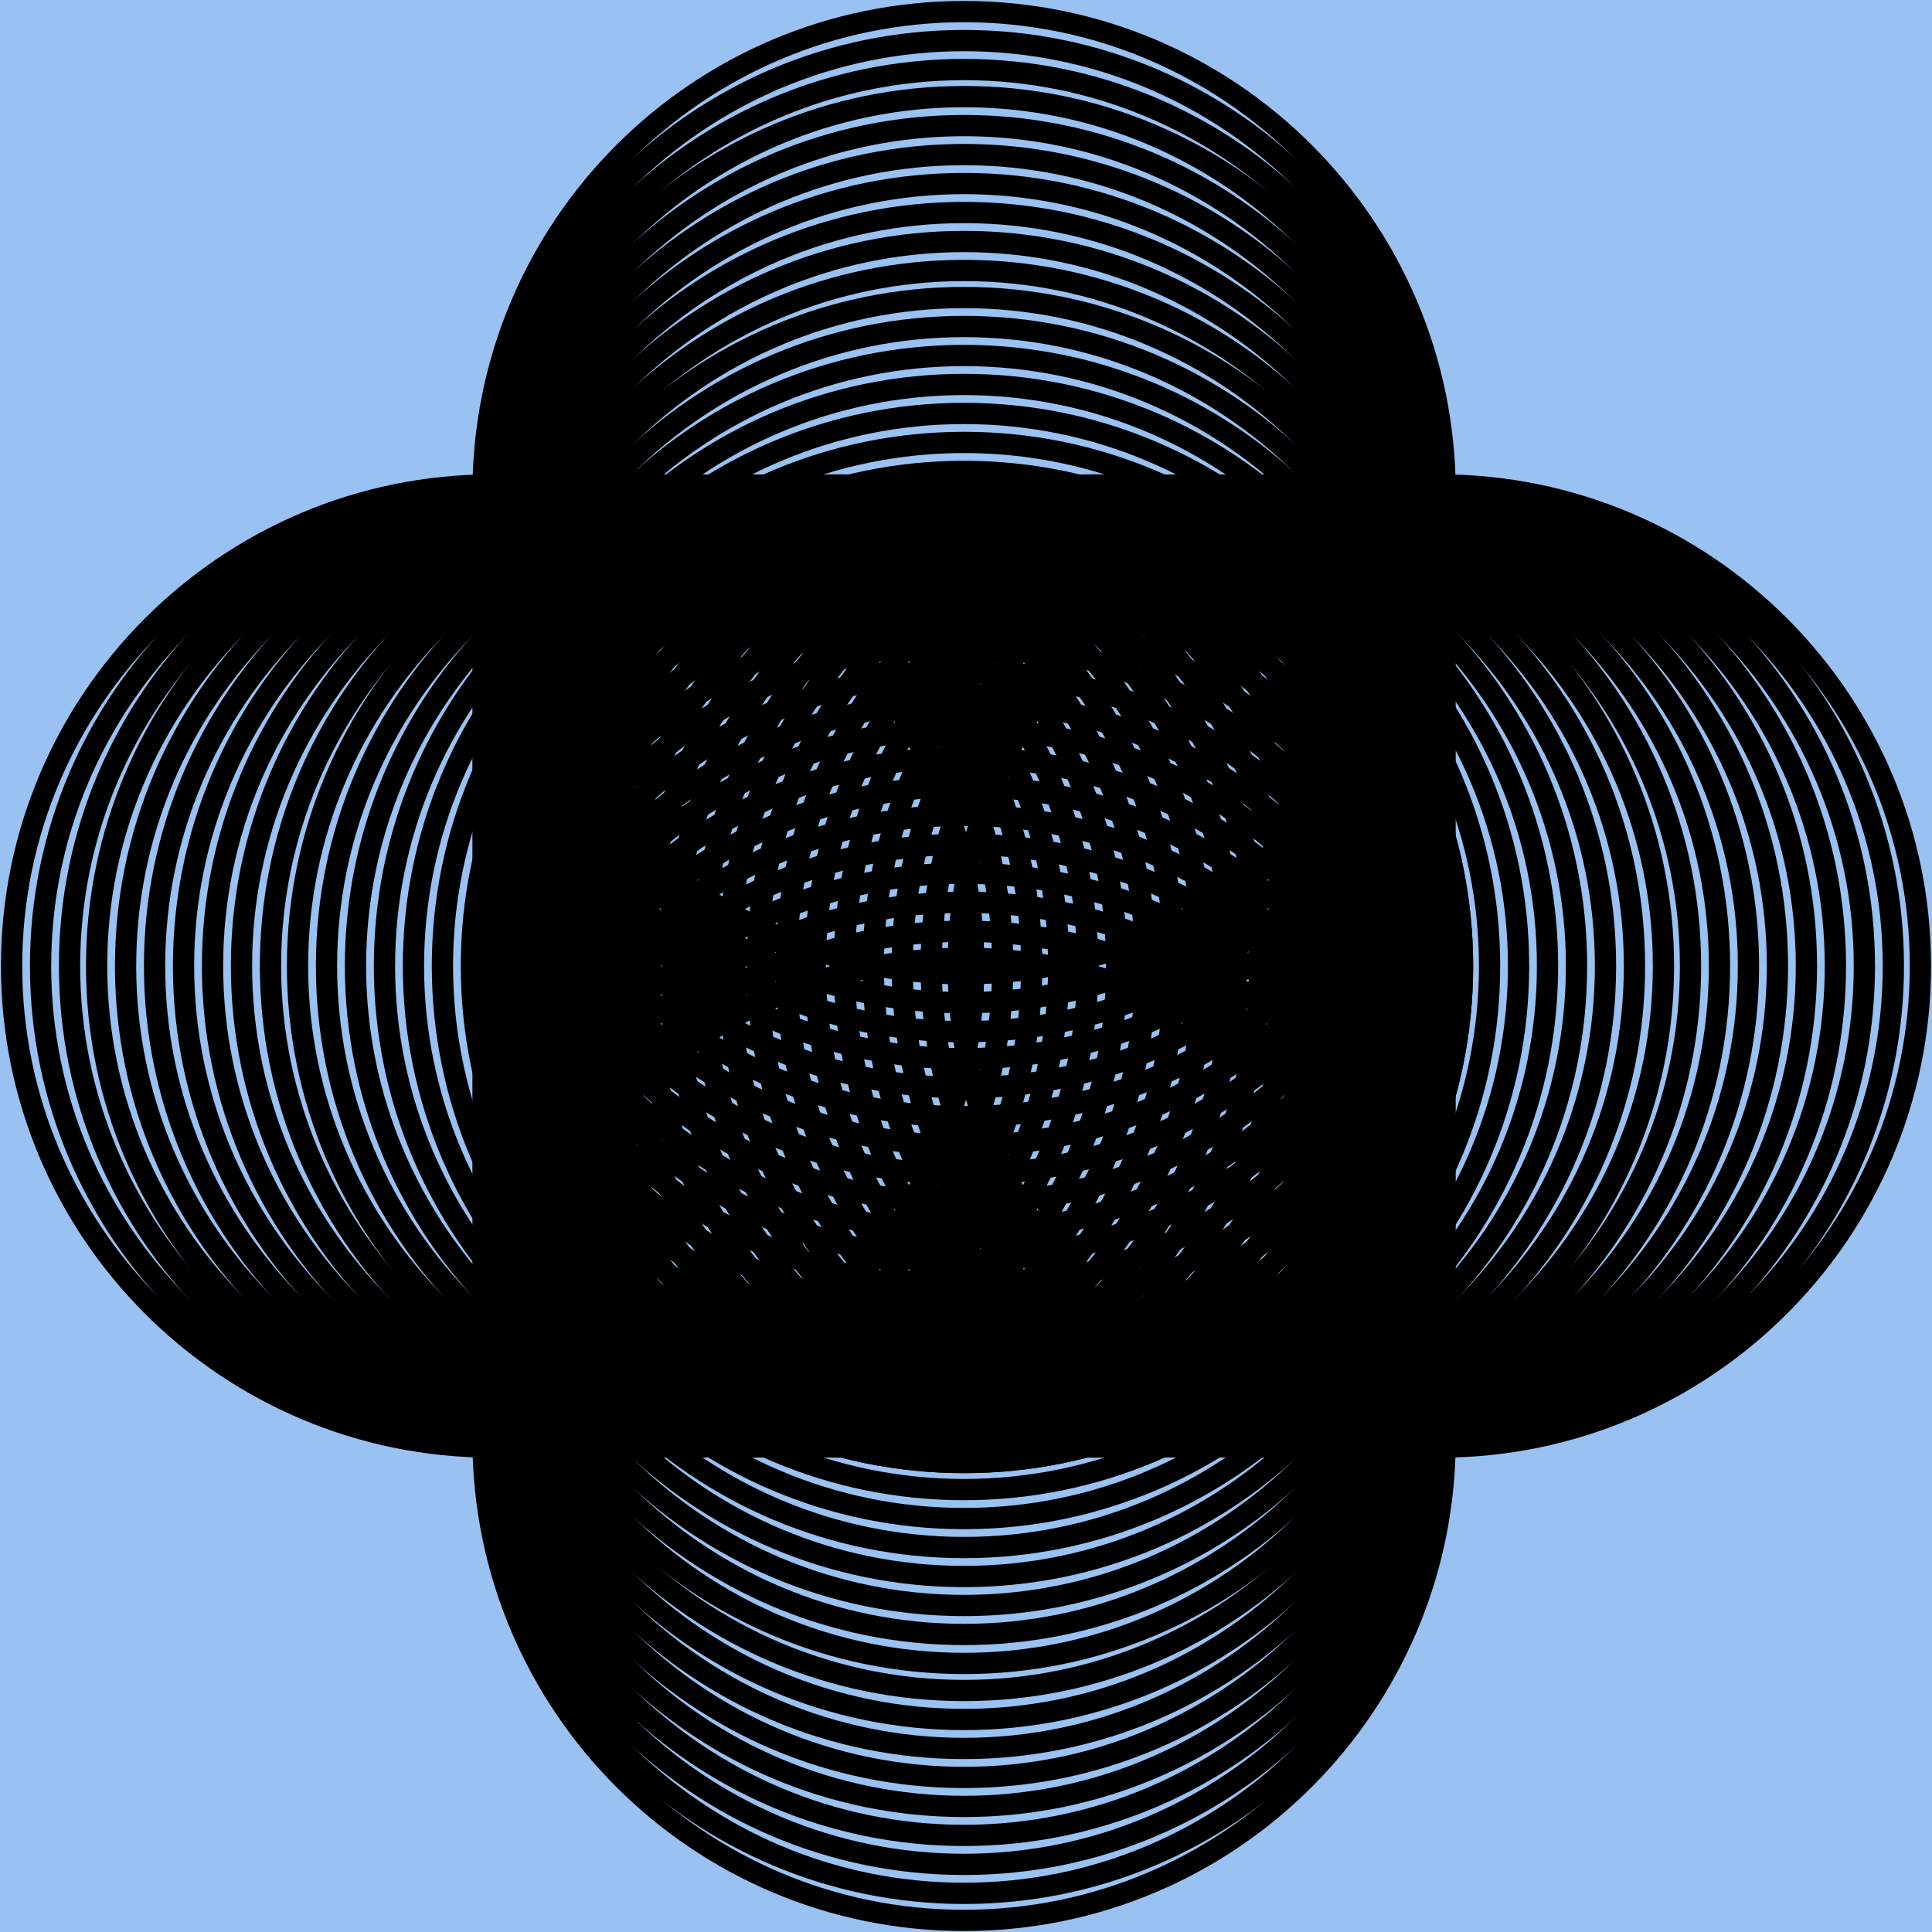
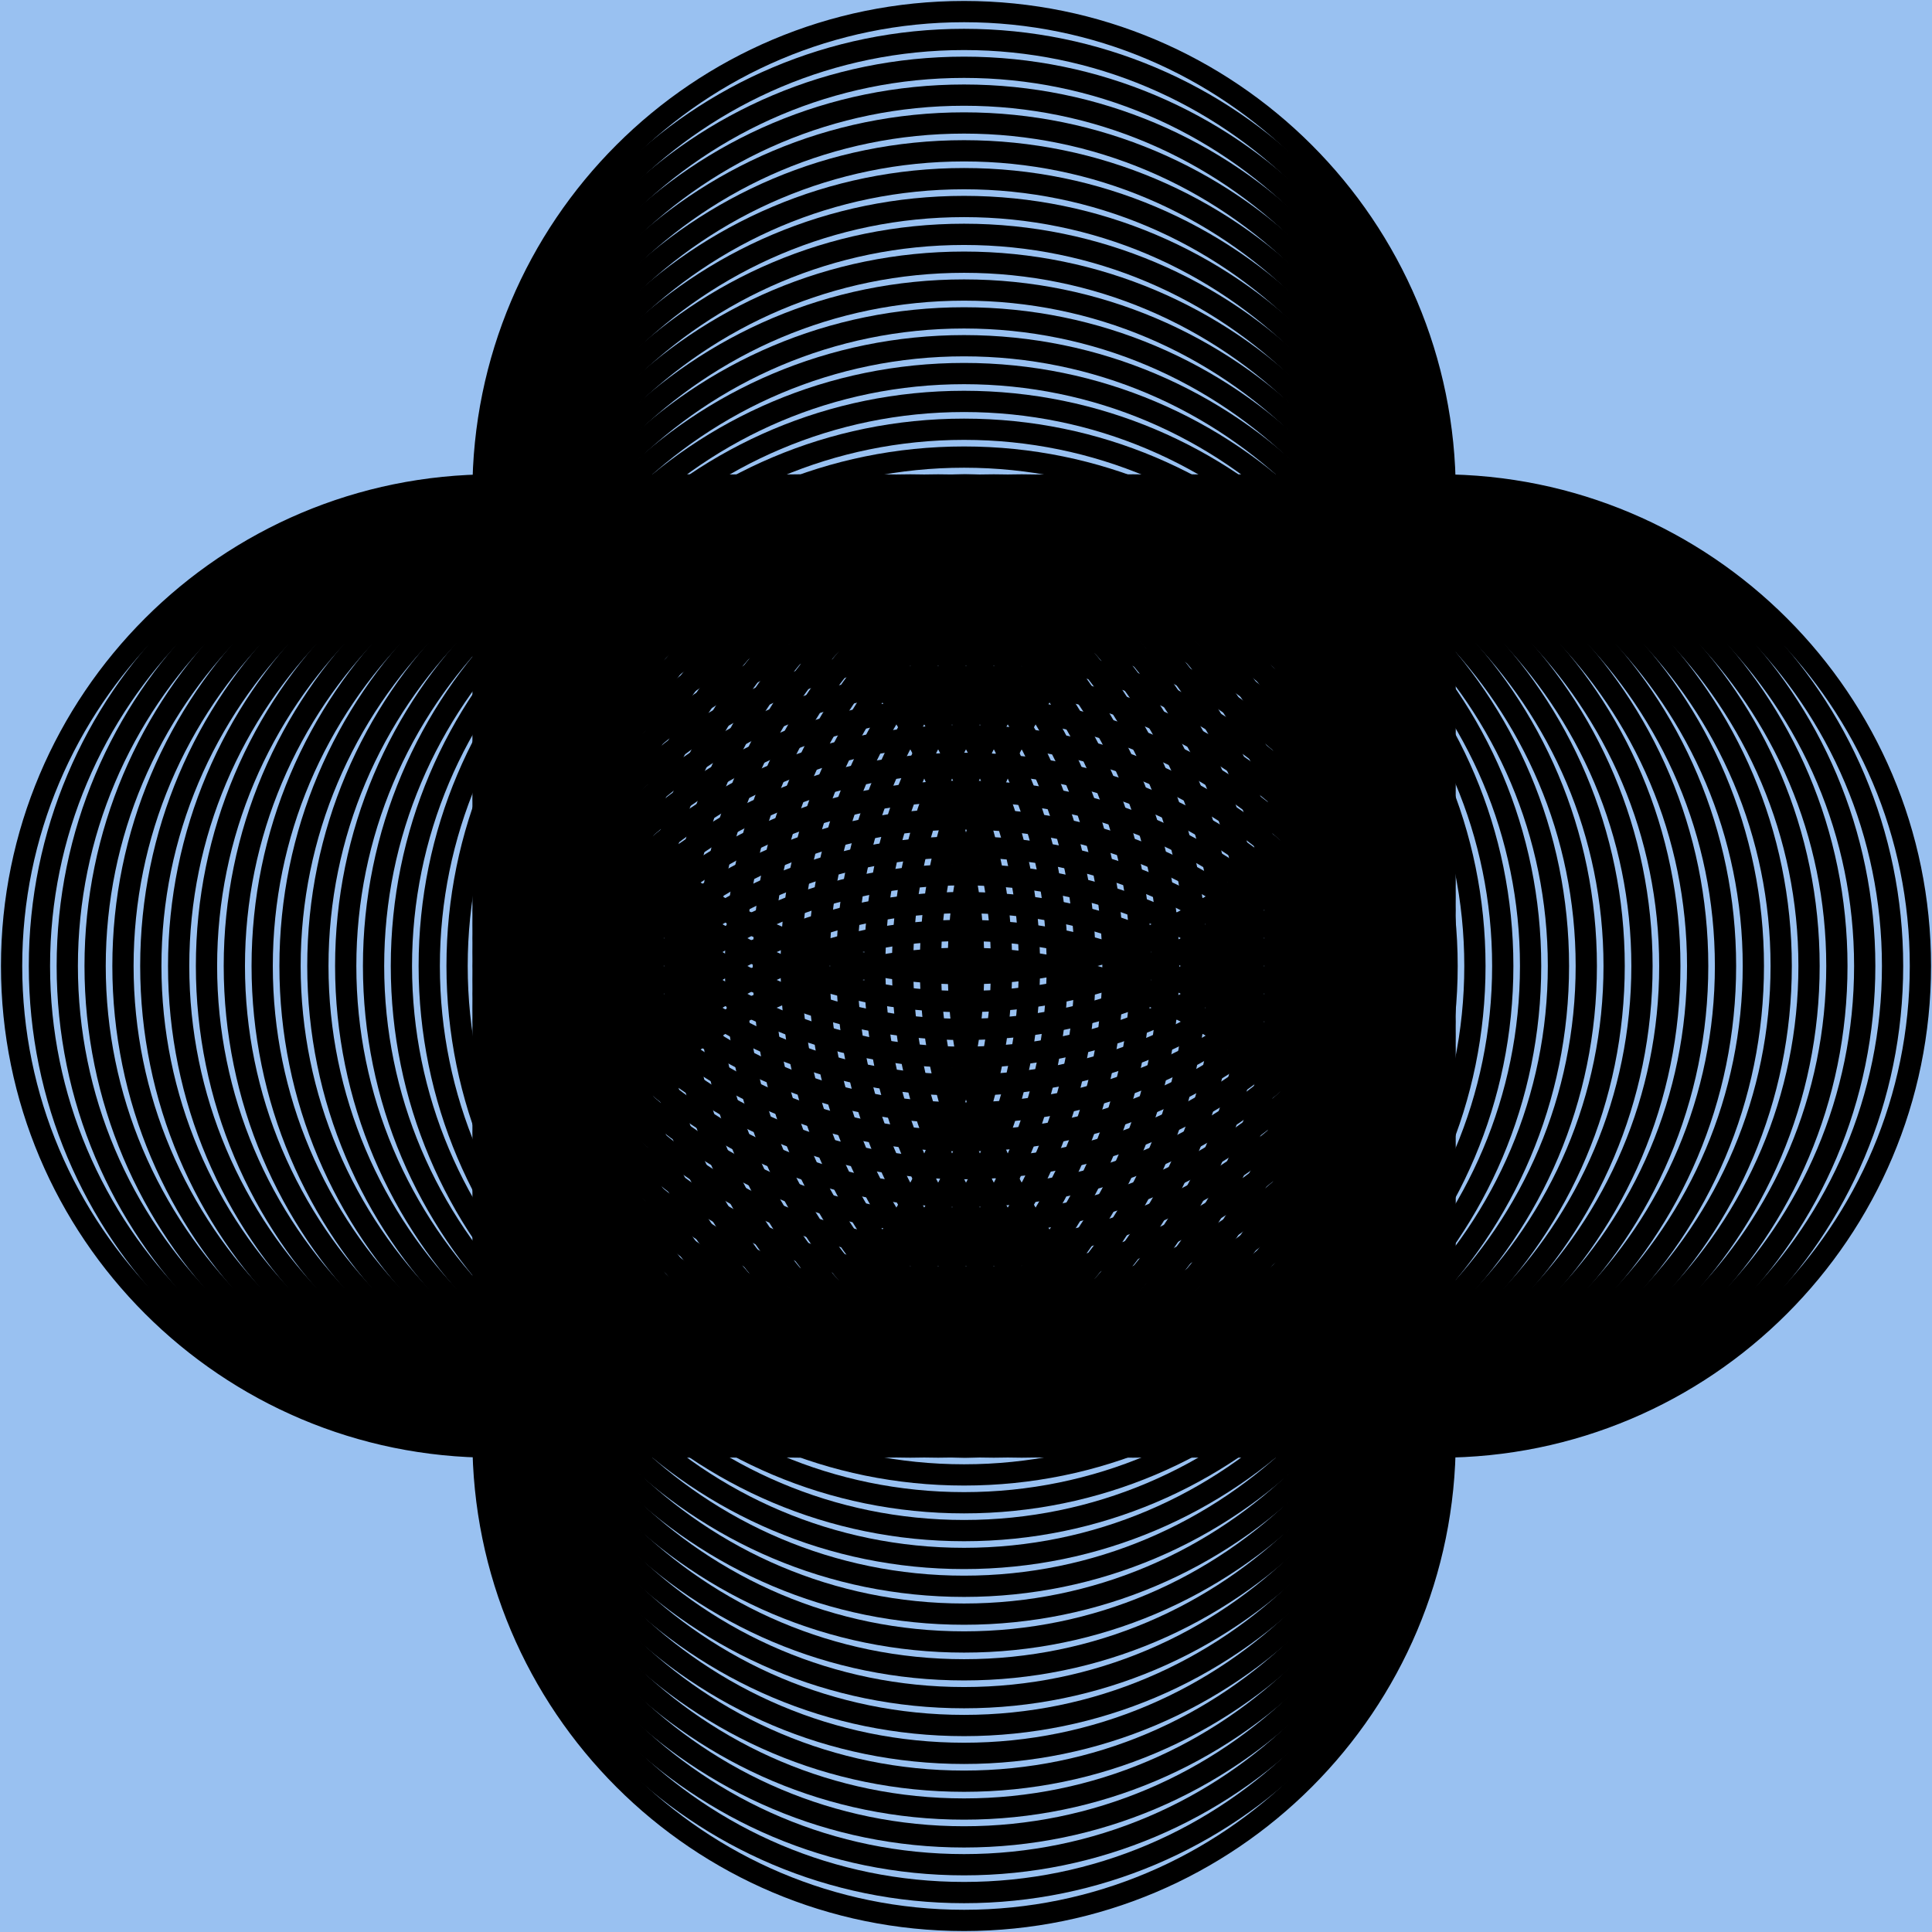
- <svg xmlns="http://www.w3.org/2000/svg" width="1e3mm" height="1e3mm" version="1.1" viewBox="0 0 1e3 1e3">
-   <rect y="1.1e-13" width="1e3" height="1e3" fill="#99c1f1" />
-   <g transform="translate(-18 45)" fill="none" stroke="#000" stroke-linecap="round" stroke-linejoin="bevel" stroke-width="11">
-     <circle cx="273" cy="455" r="249" style="paint-order:normal" />
-     <circle cx="288" cy="455" r="249" style="paint-order:normal" />
-     <circle cx="303" cy="455" r="249" style="paint-order:normal" />
-     <circle cx="317" cy="455" r="249" style="paint-order:normal" />
-     <circle cx="332" cy="455" r="249" style="paint-order:normal" />
-     <circle cx="347" cy="455" r="249" style="paint-order:normal" />
-     <circle cx="362" cy="455" r="249" style="paint-order:normal" />
-     <circle cx="377" cy="455" r="249" style="paint-order:normal" />
-     <circle cx="392" cy="455" r="249" style="paint-order:normal" />
-     <circle cx="407" cy="455" r="249" style="paint-order:normal" />
-     <circle cx="421" cy="455" r="249" style="paint-order:normal" />
-     <circle cx="436" cy="455" r="249" style="paint-order:normal" />
-     <circle cx="451" cy="455" r="249" style="paint-order:normal" />
-     <circle cx="466" cy="455" r="249" style="paint-order:normal" />
-     <circle cx="481" cy="455" r="249" style="paint-order:normal" />
-     <circle cx="496" cy="455" r="249" style="paint-order:normal" />
-     <circle cx="511" cy="455" r="249" style="paint-order:normal" />
-     <circle cx="526" cy="455" r="249" style="paint-order:normal" />
-     <circle cx="526" cy="455" r="249" style="paint-order:normal" />
-     <circle cx="540" cy="455" r="249" style="paint-order:normal" />
-     <circle cx="555" cy="455" r="249" style="paint-order:normal" />
-     <circle cx="570" cy="455" r="249" style="paint-order:normal" />
-     <circle cx="585" cy="455" r="249" style="paint-order:normal" />
-     <circle cx="600" cy="455" r="249" style="paint-order:normal" />
-     <circle cx="615" cy="455" r="249" style="paint-order:normal" />
-     <circle cx="630" cy="455" r="249" style="paint-order:normal" />
-     <circle cx="644" cy="455" r="249" style="paint-order:normal" />
-     <circle cx="659" cy="455" r="249" style="paint-order:normal" />
-     <circle cx="674" cy="455" r="249" style="paint-order:normal" />
-     <circle cx="689" cy="455" r="249" style="paint-order:normal" />
-     <circle cx="704" cy="455" r="249" style="paint-order:normal" />
-     <circle cx="719" cy="455" r="249" style="paint-order:normal" />
-     <circle cx="734" cy="455" r="249" style="paint-order:normal" />
-     <circle cx="749" cy="455" r="249" style="paint-order:normal" />
-     <circle cx="763" cy="455" r="249" style="paint-order:normal" />
+ <svg xmlns="http://www.w3.org/2000/svg" width="1e3mm" height="1e3mm" version="1.1" viewBox="0 0 1e3 1e3" id="svg148">
+   <defs id="defs152" />
+   <rect y="1.1e-13" width="1e3" height="1e3" fill="#99c1f1" id="rect2" />
+   <g id="g647">
+     <circle cx="255" cy="500" r="249" style="fill:none;stroke:#000000;stroke-width:11;stroke-linecap:round;stroke-linejoin:bevel;paint-order:normal" id="circle4" />
+     <circle cx="269.412" cy="500" r="249" style="fill:none;stroke:#000000;stroke-width:11;stroke-linecap:round;stroke-linejoin:bevel;paint-order:normal" id="circle6" />
+     <circle cx="283.824" cy="500" r="249" style="fill:none;stroke:#000000;stroke-width:11;stroke-linecap:round;stroke-linejoin:bevel;paint-order:normal" id="circle8" />
+     <circle cx="298.235" cy="500" r="249" style="fill:none;stroke:#000000;stroke-width:11;stroke-linecap:round;stroke-linejoin:bevel;paint-order:normal" id="circle10" />
+     <circle cx="312.647" cy="500" r="249" style="fill:none;stroke:#000000;stroke-width:11;stroke-linecap:round;stroke-linejoin:bevel;paint-order:normal" id="circle12" />
+     <circle cx="327.059" cy="500" r="249" style="fill:none;stroke:#000000;stroke-width:11;stroke-linecap:round;stroke-linejoin:bevel;paint-order:normal" id="circle14" />
+     <circle cx="341.471" cy="500" r="249" style="fill:none;stroke:#000000;stroke-width:11;stroke-linecap:round;stroke-linejoin:bevel;paint-order:normal" id="circle16" />
+     <circle cx="355.882" cy="500" r="249" style="fill:none;stroke:#000000;stroke-width:11;stroke-linecap:round;stroke-linejoin:bevel;paint-order:normal" id="circle18" />
+     <circle cx="370.294" cy="500" r="249" style="fill:none;stroke:#000000;stroke-width:11;stroke-linecap:round;stroke-linejoin:bevel;paint-order:normal" id="circle20" />
+     <circle cx="384.706" cy="500" r="249" style="fill:none;stroke:#000000;stroke-width:11;stroke-linecap:round;stroke-linejoin:bevel;paint-order:normal" id="circle22" />
+     <circle cx="399.118" cy="500" r="249" style="fill:none;stroke:#000000;stroke-width:11;stroke-linecap:round;stroke-linejoin:bevel;paint-order:normal" id="circle24" />
+     <circle cx="413.529" cy="500" r="249" style="fill:none;stroke:#000000;stroke-width:11;stroke-linecap:round;stroke-linejoin:bevel;paint-order:normal" id="circle26" />
+     <circle cx="427.941" cy="500" r="249" style="fill:none;stroke:#000000;stroke-width:11;stroke-linecap:round;stroke-linejoin:bevel;paint-order:normal" id="circle28" />
+     <circle cx="442.353" cy="500" r="249" style="fill:none;stroke:#000000;stroke-width:11;stroke-linecap:round;stroke-linejoin:bevel;paint-order:normal" id="circle30" />
+     <circle cx="456.765" cy="500" r="249" style="fill:none;stroke:#000000;stroke-width:11;stroke-linecap:round;stroke-linejoin:bevel;paint-order:normal" id="circle32" />
+     <circle cx="471.176" cy="500" r="249" style="fill:none;stroke:#000000;stroke-width:11;stroke-linecap:round;stroke-linejoin:bevel;paint-order:normal" id="circle34" />
+     <circle cx="485.588" cy="500" r="249" style="fill:none;stroke:#000000;stroke-width:11;stroke-linecap:round;stroke-linejoin:bevel;paint-order:normal" id="circle36" />
+     <circle cx="514.412" cy="500" r="249" style="fill:none;stroke:#000000;stroke-width:11;stroke-linecap:round;stroke-linejoin:bevel;paint-order:normal" id="circle38" />
+     <circle cx="500" cy="500" r="249" style="fill:none;stroke:#000000;stroke-width:11;stroke-linecap:round;stroke-linejoin:bevel;paint-order:normal" id="circle40" />
+     <circle cx="528.824" cy="500" r="249" style="fill:none;stroke:#000000;stroke-width:11;stroke-linecap:round;stroke-linejoin:bevel;paint-order:normal" id="circle42" />
+     <circle cx="543.235" cy="500" r="249" style="fill:none;stroke:#000000;stroke-width:11;stroke-linecap:round;stroke-linejoin:bevel;paint-order:normal" id="circle44" />
+     <circle cx="557.647" cy="500" r="249" style="fill:none;stroke:#000000;stroke-width:11;stroke-linecap:round;stroke-linejoin:bevel;paint-order:normal" id="circle46" />
+     <circle cx="572.059" cy="500" r="249" style="fill:none;stroke:#000000;stroke-width:11;stroke-linecap:round;stroke-linejoin:bevel;paint-order:normal" id="circle48" />
+     <circle cx="586.471" cy="500" r="249" style="fill:none;stroke:#000000;stroke-width:11;stroke-linecap:round;stroke-linejoin:bevel;paint-order:normal" id="circle50" />
+     <circle cx="600.882" cy="500" r="249" style="fill:none;stroke:#000000;stroke-width:11;stroke-linecap:round;stroke-linejoin:bevel;paint-order:normal" id="circle52" />
+     <circle cx="615.294" cy="500" r="249" style="fill:none;stroke:#000000;stroke-width:11;stroke-linecap:round;stroke-linejoin:bevel;paint-order:normal" id="circle54" />
+     <circle cx="629.706" cy="500" r="249" style="fill:none;stroke:#000000;stroke-width:11;stroke-linecap:round;stroke-linejoin:bevel;paint-order:normal" id="circle56" />
+     <circle cx="644.118" cy="500" r="249" style="fill:none;stroke:#000000;stroke-width:11;stroke-linecap:round;stroke-linejoin:bevel;paint-order:normal" id="circle58" />
+     <circle cx="658.529" cy="500" r="249" style="fill:none;stroke:#000000;stroke-width:11;stroke-linecap:round;stroke-linejoin:bevel;paint-order:normal" id="circle60" />
+     <circle cx="672.941" cy="500" r="249" style="fill:none;stroke:#000000;stroke-width:11;stroke-linecap:round;stroke-linejoin:bevel;paint-order:normal" id="circle62" />
+     <circle cx="687.353" cy="500" r="249" style="fill:none;stroke:#000000;stroke-width:11;stroke-linecap:round;stroke-linejoin:bevel;paint-order:normal" id="circle64" />
+     <circle cx="701.765" cy="500" r="249" style="fill:none;stroke:#000000;stroke-width:11;stroke-linecap:round;stroke-linejoin:bevel;paint-order:normal" id="circle66" />
+     <circle cx="716.176" cy="500" r="249" style="fill:none;stroke:#000000;stroke-width:11;stroke-linecap:round;stroke-linejoin:bevel;paint-order:normal" id="circle68" />
+     <circle cx="730.588" cy="500" r="249" style="fill:none;stroke:#000000;stroke-width:11;stroke-linecap:round;stroke-linejoin:bevel;paint-order:normal" id="circle70" />
+     <circle cx="745" cy="500" r="249" style="fill:none;stroke:#000000;stroke-width:11;stroke-linecap:round;stroke-linejoin:bevel;paint-order:normal" id="circle72" />
  </g>
-   <g transform="rotate(90 486 468)" fill="none" stroke="#000" stroke-linecap="round" stroke-linejoin="bevel" stroke-width="11">
-     <circle cx="273" cy="455" r="249" style="paint-order:normal" />
-     <circle cx="288" cy="455" r="249" style="paint-order:normal" />
-     <circle cx="303" cy="455" r="249" style="paint-order:normal" />
-     <circle cx="317" cy="455" r="249" style="paint-order:normal" />
-     <circle cx="332" cy="455" r="249" style="paint-order:normal" />
-     <circle cx="347" cy="455" r="249" style="paint-order:normal" />
-     <circle cx="362" cy="455" r="249" style="paint-order:normal" />
-     <circle cx="377" cy="455" r="249" style="paint-order:normal" />
-     <circle cx="392" cy="455" r="249" style="paint-order:normal" />
-     <circle cx="407" cy="455" r="249" style="paint-order:normal" />
-     <circle cx="421" cy="455" r="249" style="paint-order:normal" />
-     <circle cx="436" cy="455" r="249" style="paint-order:normal" />
-     <circle cx="451" cy="455" r="249" style="paint-order:normal" />
-     <circle cx="466" cy="455" r="249" style="paint-order:normal" />
-     <circle cx="481" cy="455" r="249" style="paint-order:normal" />
-     <circle cx="496" cy="455" r="249" style="paint-order:normal" />
-     <circle cx="511" cy="455" r="249" style="paint-order:normal" />
-     <circle cx="526" cy="455" r="249" style="paint-order:normal" />
-     <circle cx="526" cy="455" r="249" style="paint-order:normal" />
-     <circle cx="540" cy="455" r="249" style="paint-order:normal" />
-     <circle cx="555" cy="455" r="249" style="paint-order:normal" />
-     <circle cx="570" cy="455" r="249" style="paint-order:normal" />
-     <circle cx="585" cy="455" r="249" style="paint-order:normal" />
-     <circle cx="600" cy="455" r="249" style="paint-order:normal" />
-     <circle cx="615" cy="455" r="249" style="paint-order:normal" />
-     <circle cx="630" cy="455" r="249" style="paint-order:normal" />
-     <circle cx="644" cy="455" r="249" style="paint-order:normal" />
-     <circle cx="659" cy="455" r="249" style="paint-order:normal" />
-     <circle cx="674" cy="455" r="249" style="paint-order:normal" />
-     <circle cx="689" cy="455" r="249" style="paint-order:normal" />
-     <circle cx="704" cy="455" r="249" style="paint-order:normal" />
-     <circle cx="719" cy="455" r="249" style="paint-order:normal" />
-     <circle cx="734" cy="455" r="249" style="paint-order:normal" />
-     <circle cx="749" cy="455" r="249" style="paint-order:normal" />
-     <circle cx="763" cy="455" r="249" style="paint-order:normal" />
+   <g id="g575">
+     <circle cx="255" cy="-499" r="249" style="fill:none;stroke:#000000;stroke-width:11;stroke-linecap:round;stroke-linejoin:bevel;paint-order:normal" id="circle76" transform="rotate(90)" />
+     <circle cx="269.412" cy="-499" r="249" style="fill:none;stroke:#000000;stroke-width:11;stroke-linecap:round;stroke-linejoin:bevel;paint-order:normal" id="circle78" transform="rotate(90)" />
+     <circle cx="283.824" cy="-499" r="249" style="fill:none;stroke:#000000;stroke-width:11;stroke-linecap:round;stroke-linejoin:bevel;paint-order:normal" id="circle80" transform="rotate(90)" />
+     <circle cx="298.235" cy="-499" r="249" style="fill:none;stroke:#000000;stroke-width:11;stroke-linecap:round;stroke-linejoin:bevel;paint-order:normal" id="circle82" transform="rotate(90)" />
+     <circle cx="312.647" cy="-499" r="249" style="fill:none;stroke:#000000;stroke-width:11;stroke-linecap:round;stroke-linejoin:bevel;paint-order:normal" id="circle84" transform="rotate(90)" />
+     <circle cx="327.059" cy="-499" r="249" style="fill:none;stroke:#000000;stroke-width:11;stroke-linecap:round;stroke-linejoin:bevel;paint-order:normal" id="circle86" transform="rotate(90)" />
+     <circle cx="341.471" cy="-499" r="249" style="fill:none;stroke:#000000;stroke-width:11;stroke-linecap:round;stroke-linejoin:bevel;paint-order:normal" id="circle88" transform="rotate(90)" />
+     <circle cx="355.882" cy="-499" r="249" style="fill:none;stroke:#000000;stroke-width:11;stroke-linecap:round;stroke-linejoin:bevel;paint-order:normal" id="circle90" transform="rotate(90)" />
+     <circle cx="370.294" cy="-499" r="249" style="fill:none;stroke:#000000;stroke-width:11;stroke-linecap:round;stroke-linejoin:bevel;paint-order:normal" id="circle92" transform="rotate(90)" />
+     <circle cx="384.706" cy="-499" r="249" style="fill:none;stroke:#000000;stroke-width:11;stroke-linecap:round;stroke-linejoin:bevel;paint-order:normal" id="circle94" transform="rotate(90)" />
+     <circle cx="399.118" cy="-499" r="249" style="fill:none;stroke:#000000;stroke-width:11;stroke-linecap:round;stroke-linejoin:bevel;paint-order:normal" id="circle96" transform="rotate(90)" />
+     <circle cx="413.529" cy="-499" r="249" style="fill:none;stroke:#000000;stroke-width:11;stroke-linecap:round;stroke-linejoin:bevel;paint-order:normal" id="circle98" transform="rotate(90)" />
+     <circle cx="427.941" cy="-499" r="249" style="fill:none;stroke:#000000;stroke-width:11;stroke-linecap:round;stroke-linejoin:bevel;paint-order:normal" id="circle100" transform="rotate(90)" />
+     <circle cx="442.353" cy="-499" r="249" style="fill:none;stroke:#000000;stroke-width:11;stroke-linecap:round;stroke-linejoin:bevel;paint-order:normal" id="circle102" transform="rotate(90)" />
+     <circle cx="456.765" cy="-499" r="249" style="fill:none;stroke:#000000;stroke-width:11;stroke-linecap:round;stroke-linejoin:bevel;paint-order:normal" id="circle104" transform="rotate(90)" />
+     <circle cx="471.176" cy="-499" r="249" style="fill:none;stroke:#000000;stroke-width:11;stroke-linecap:round;stroke-linejoin:bevel;paint-order:normal" id="circle106" transform="rotate(90)" />
+     <circle cx="485.588" cy="-499" r="249" style="fill:none;stroke:#000000;stroke-width:11;stroke-linecap:round;stroke-linejoin:bevel;paint-order:normal" id="circle108" transform="rotate(90)" />
+     <circle cx="514.412" cy="-499" r="249" style="fill:none;stroke:#000000;stroke-width:11;stroke-linecap:round;stroke-linejoin:bevel;paint-order:normal" id="circle110" transform="rotate(90)" />
+     <circle cx="500" cy="-499" r="249" style="fill:none;stroke:#000000;stroke-width:11;stroke-linecap:round;stroke-linejoin:bevel;paint-order:normal" id="circle112" transform="rotate(90)" />
+     <circle cx="528.824" cy="-499" r="249" style="fill:none;stroke:#000000;stroke-width:11;stroke-linecap:round;stroke-linejoin:bevel;paint-order:normal" id="circle114" transform="rotate(90)" />
+     <circle cx="543.235" cy="-499" r="249" style="fill:none;stroke:#000000;stroke-width:11;stroke-linecap:round;stroke-linejoin:bevel;paint-order:normal" id="circle116" transform="rotate(90)" />
+     <circle cx="557.647" cy="-499" r="249" style="fill:none;stroke:#000000;stroke-width:11;stroke-linecap:round;stroke-linejoin:bevel;paint-order:normal" id="circle118" transform="rotate(90)" />
+     <circle cx="572.059" cy="-499" r="249" style="fill:none;stroke:#000000;stroke-width:11;stroke-linecap:round;stroke-linejoin:bevel;paint-order:normal" id="circle120" transform="rotate(90)" />
+     <circle cx="586.471" cy="-499" r="249" style="fill:none;stroke:#000000;stroke-width:11;stroke-linecap:round;stroke-linejoin:bevel;paint-order:normal" id="circle122" transform="rotate(90)" />
+     <circle cx="600.882" cy="-499" r="249" style="fill:none;stroke:#000000;stroke-width:11;stroke-linecap:round;stroke-linejoin:bevel;paint-order:normal" id="circle124" transform="rotate(90)" />
+     <circle cx="615.294" cy="-499" r="249" style="fill:none;stroke:#000000;stroke-width:11;stroke-linecap:round;stroke-linejoin:bevel;paint-order:normal" id="circle126" transform="rotate(90)" />
+     <circle cx="629.706" cy="-499" r="249" style="fill:none;stroke:#000000;stroke-width:11;stroke-linecap:round;stroke-linejoin:bevel;paint-order:normal" id="circle128" transform="rotate(90)" />
+     <circle cx="644.118" cy="-499" r="249" style="fill:none;stroke:#000000;stroke-width:11;stroke-linecap:round;stroke-linejoin:bevel;paint-order:normal" id="circle130" transform="rotate(90)" />
+     <circle cx="658.529" cy="-499" r="249" style="fill:none;stroke:#000000;stroke-width:11;stroke-linecap:round;stroke-linejoin:bevel;paint-order:normal" id="circle132" transform="rotate(90)" />
+     <circle cx="672.941" cy="-499" r="249" style="fill:none;stroke:#000000;stroke-width:11;stroke-linecap:round;stroke-linejoin:bevel;paint-order:normal" id="circle134" transform="rotate(90)" />
+     <circle cx="687.353" cy="-499" r="249" style="fill:none;stroke:#000000;stroke-width:11;stroke-linecap:round;stroke-linejoin:bevel;paint-order:normal" id="circle136" transform="rotate(90)" />
+     <circle cx="701.765" cy="-499" r="249" style="fill:none;stroke:#000000;stroke-width:11;stroke-linecap:round;stroke-linejoin:bevel;paint-order:normal" id="circle138" transform="rotate(90)" />
+     <circle cx="716.176" cy="-499" r="249" style="fill:none;stroke:#000000;stroke-width:11;stroke-linecap:round;stroke-linejoin:bevel;paint-order:normal" id="circle140" transform="rotate(90)" />
+     <circle cx="730.588" cy="-499" r="249" style="fill:none;stroke:#000000;stroke-width:11;stroke-linecap:round;stroke-linejoin:bevel;paint-order:normal" id="circle142" transform="rotate(90)" />
+     <circle cx="745" cy="-499" r="249" style="fill:none;stroke:#000000;stroke-width:11;stroke-linecap:round;stroke-linejoin:bevel;paint-order:normal" id="circle144" transform="rotate(90)" />
  </g>
</svg>
